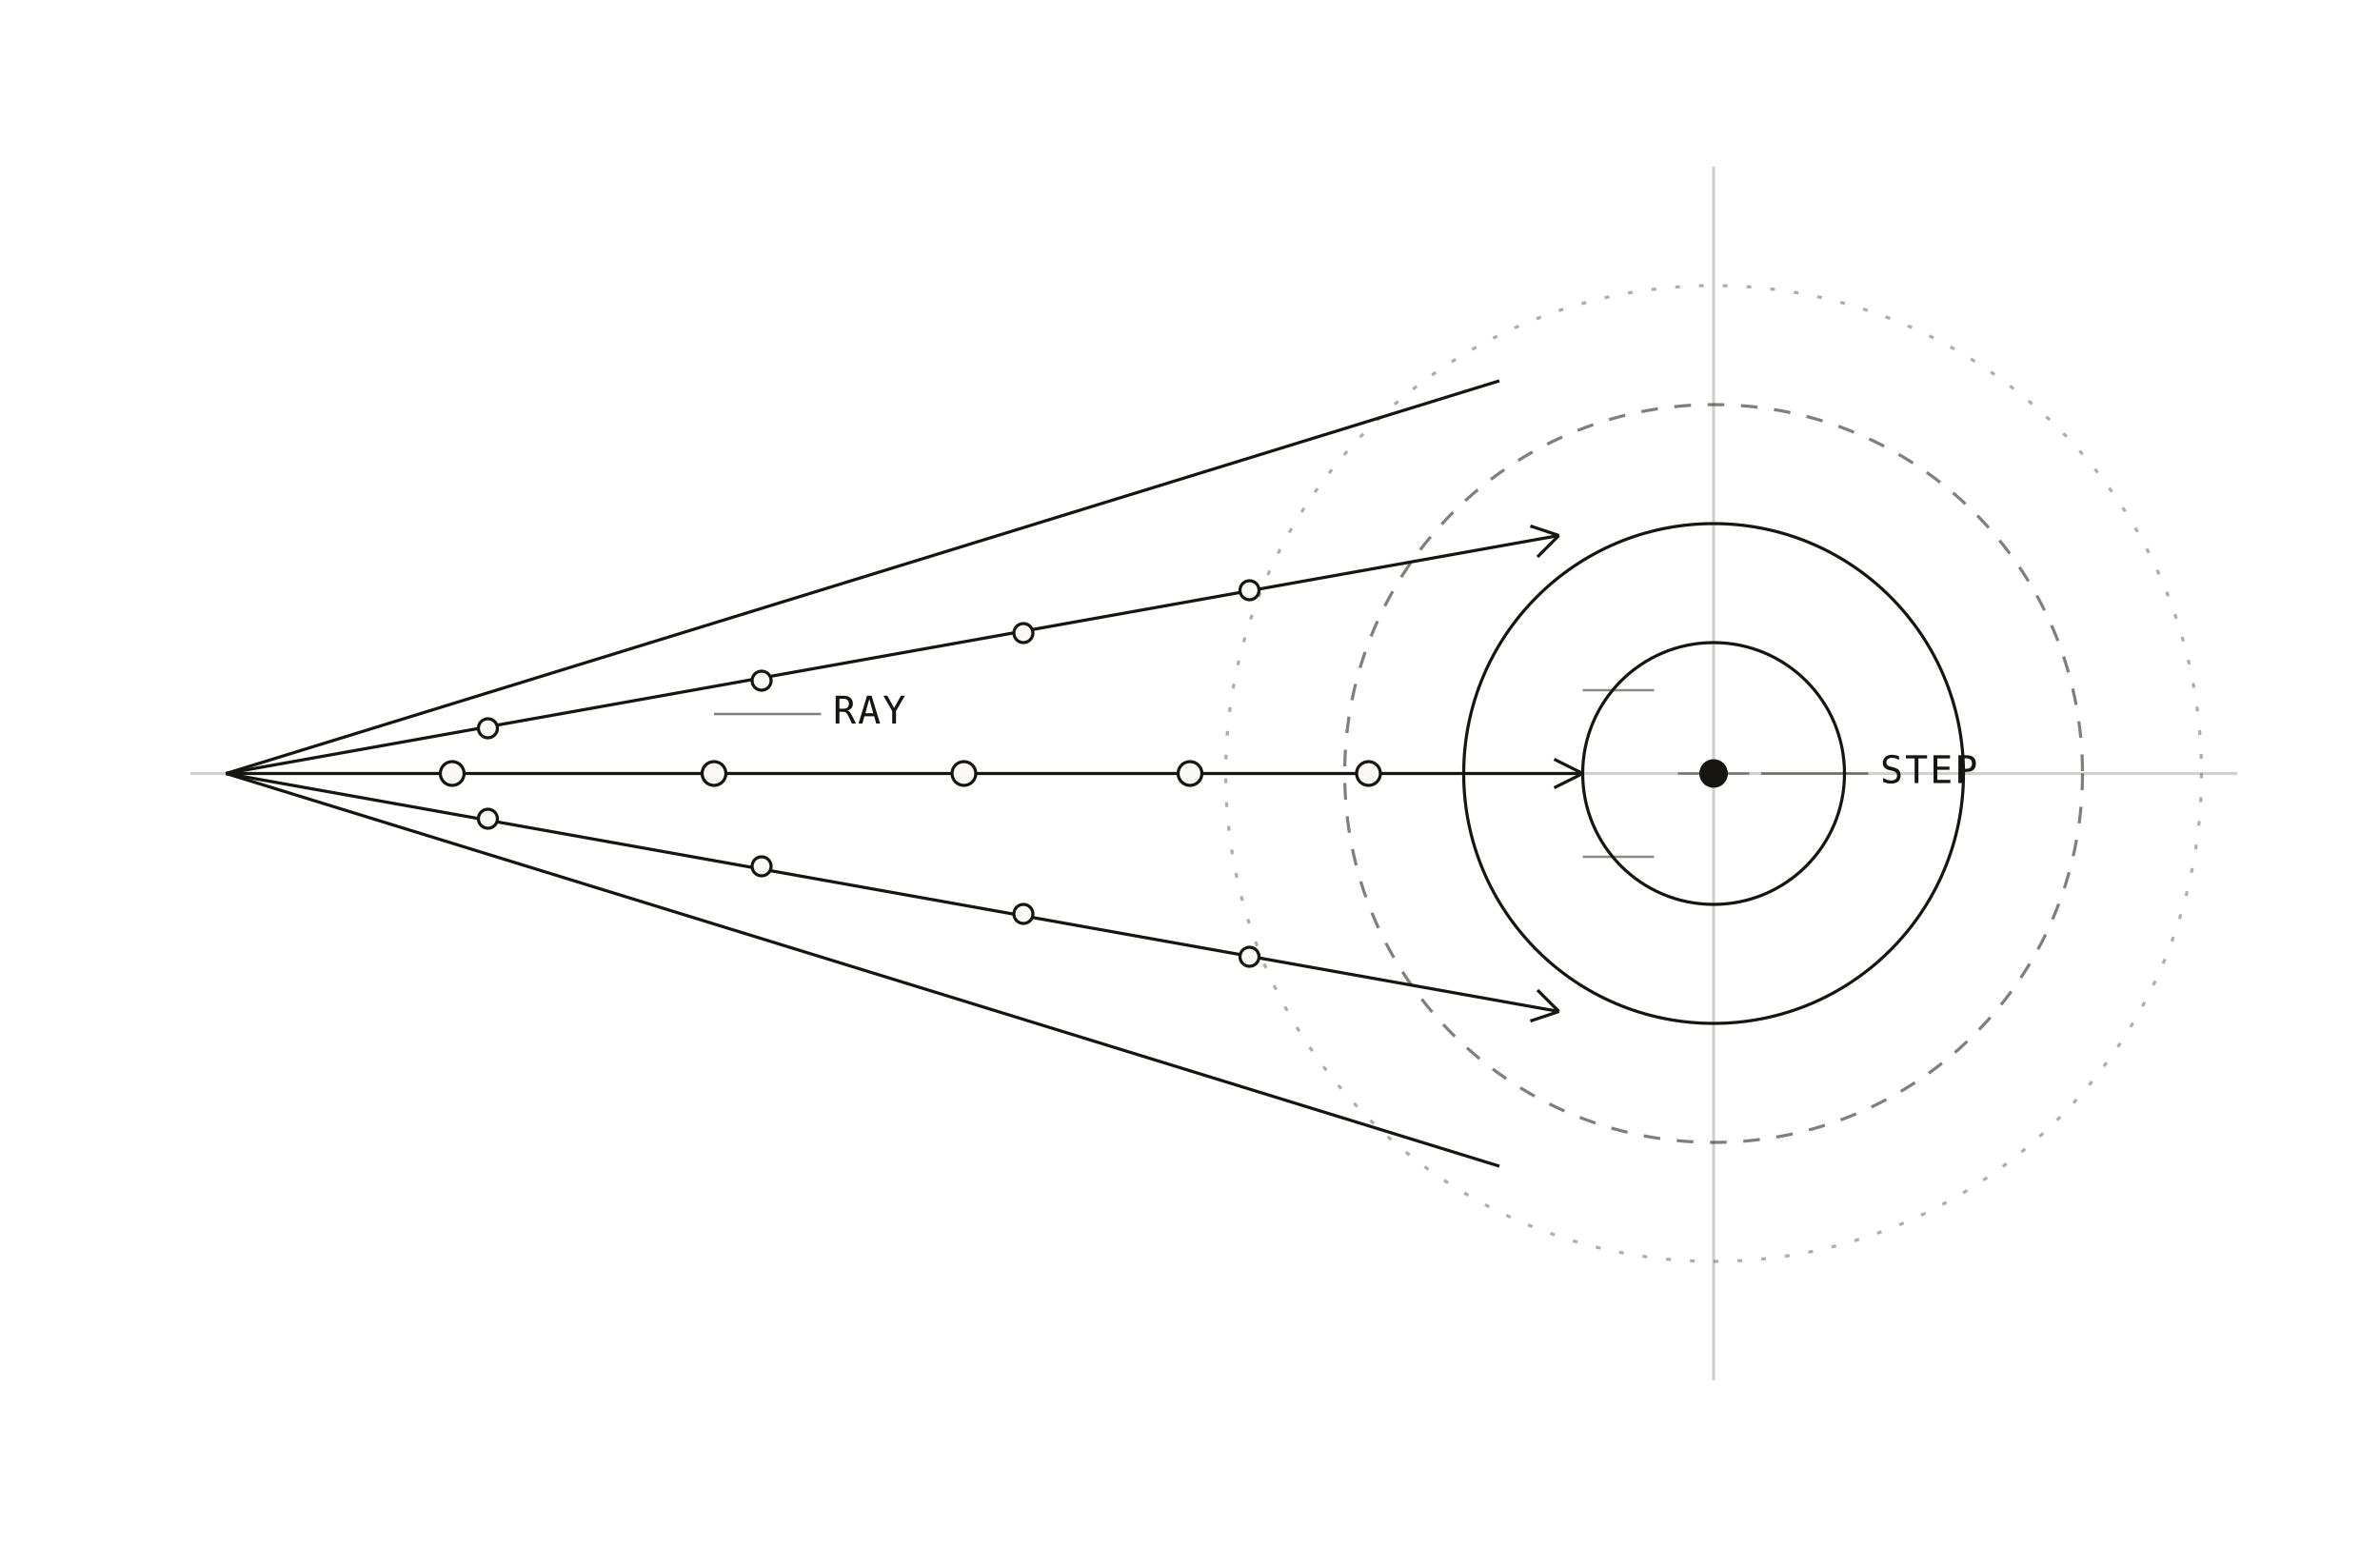
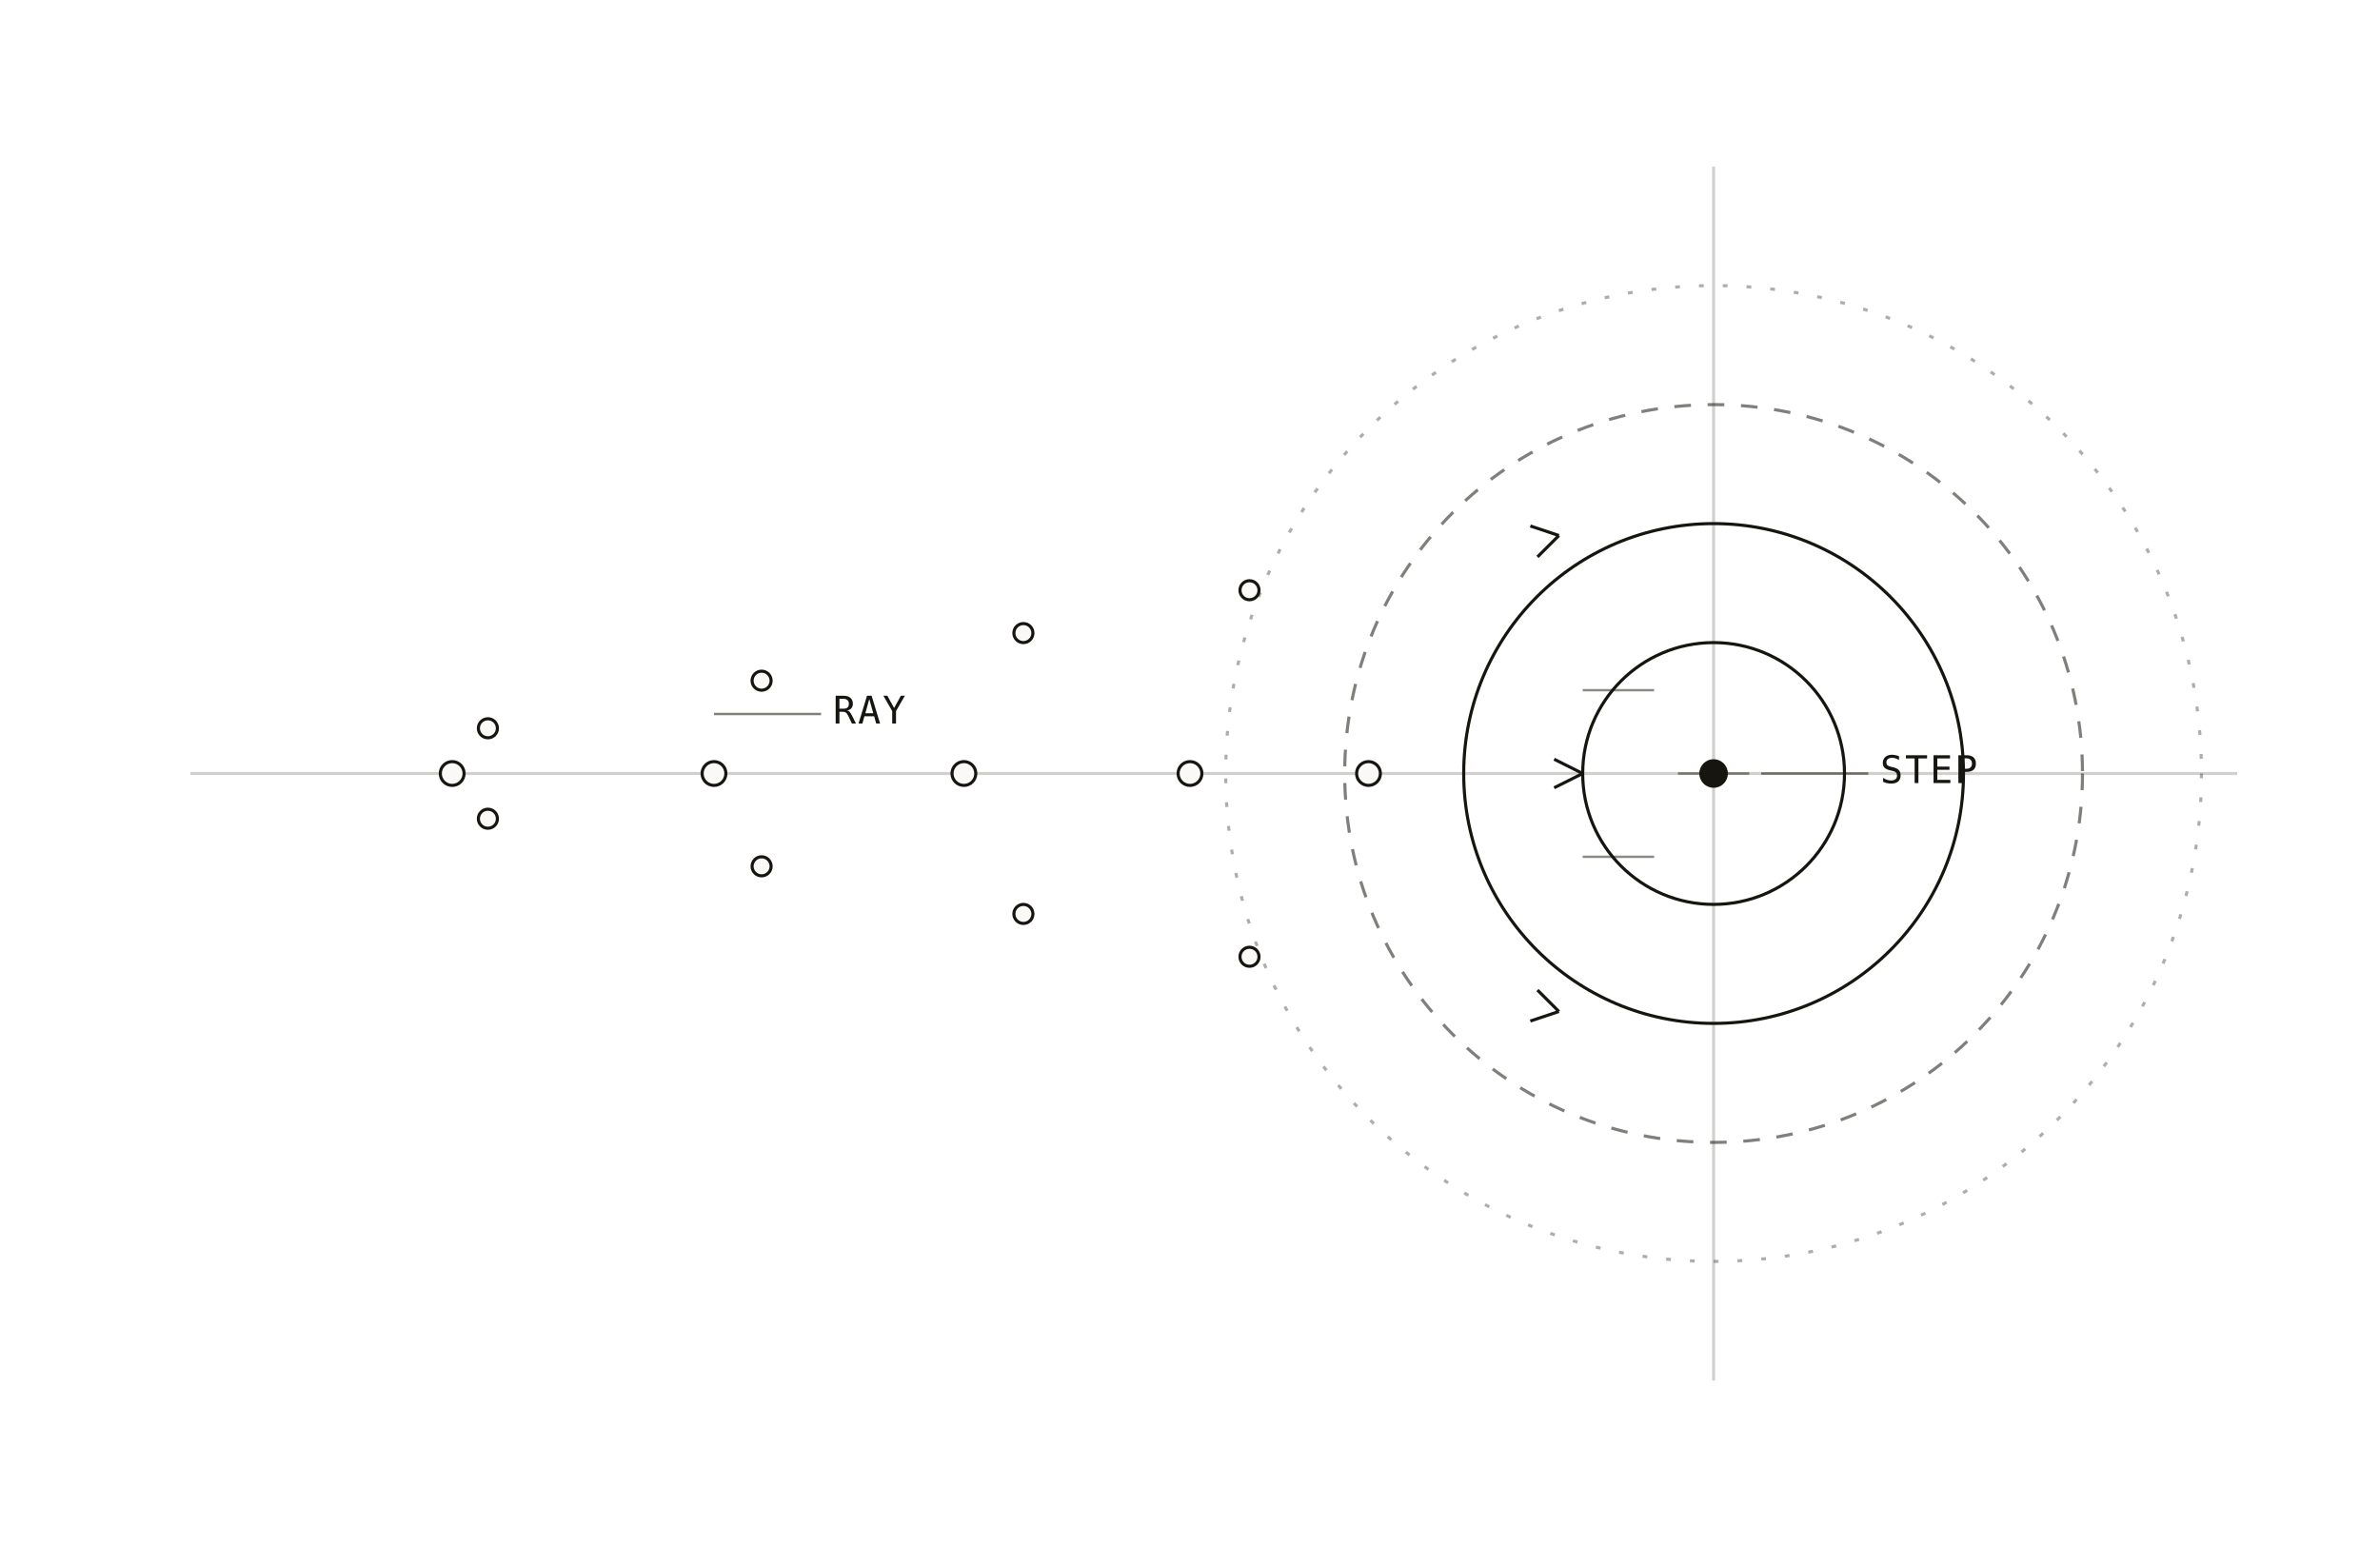
<svg xmlns="http://www.w3.org/2000/svg" viewBox="0 0 1000 650" fill="none">
  <g stroke="#17150f" stroke-width="1.3">
    <circle cx="720" cy="325" r="55" />
    <circle cx="720" cy="325" r="105" />
    <circle cx="720" cy="325" r="155" stroke-dasharray="7 7" opacity=".55" />
    <circle cx="720" cy="325" r="205" stroke-dasharray="2 8" opacity=".35" />
    <path d="M80 325H940" opacity=".2" />
    <path d="M720 70V580" opacity=".2" />
-     <path d="M95 325L665 325" />
-     <path d="M95 325L655 225" />
-     <path d="M95 325L655 425" />
-     <path d="M95 325L630 160" />
-     <path d="M95 325L630 490" />
+     <path d="M95 325L665 325M95 325L655 225M95 325L655 425M95 325L630 160M95 325L630 490" stroke-dasharray="3200" stroke-dashoffset="3200">
+       <animate class="draw-anim" attributeName="stroke-dashoffset" from="3200" to="0" dur="0.7s" begin="indefinite" fill="freeze" />
+     </path>
    <path d="M665 325l-12-6M665 325l-12 6" />
    <path d="M655 225l-12-4M655 225l-9 9" />
    <path d="M655 425l-12 4M655 425l-9-9" />
  </g>
  <g fill="#faf9f7" stroke="#17150f" stroke-width="1.3">
    <circle cx="190" cy="325" r="5" />
    <circle cx="300" cy="325" r="5" />
    <circle cx="405" cy="325" r="5" />
    <circle cx="500" cy="325" r="5" />
    <circle cx="575" cy="325" r="5" />
    <circle cx="205" cy="306" r="4" />
    <circle cx="320" cy="286" r="4" />
    <circle cx="430" cy="266" r="4" />
    <circle cx="525" cy="248" r="4" />
    <circle cx="205" cy="344" r="4" />
    <circle cx="320" cy="364" r="4" />
    <circle cx="430" cy="384" r="4" />
    <circle cx="525" cy="402" r="4" />
  </g>
  <circle cx="720" cy="325" r="6" fill="#17150f" />
  <g stroke="#17150f" stroke-width="1">
    <path d="M665 290H695M665 360H695" opacity=".5" />
    <path d="M705 325H735" opacity=".5" />
  </g>
  <g stroke="#17150f" stroke-width="1">
    <path d="M300 300H345" opacity=".55" />
    <path d="M740 325H785" opacity=".55" />
  </g>
  <g fill="#17150f" font-family="monospace" font-size="16" letter-spacing=".05em">
    <text x="350" y="304">RAY</text>
    <text x="790" y="329">STEP</text>
  </g>
</svg>
